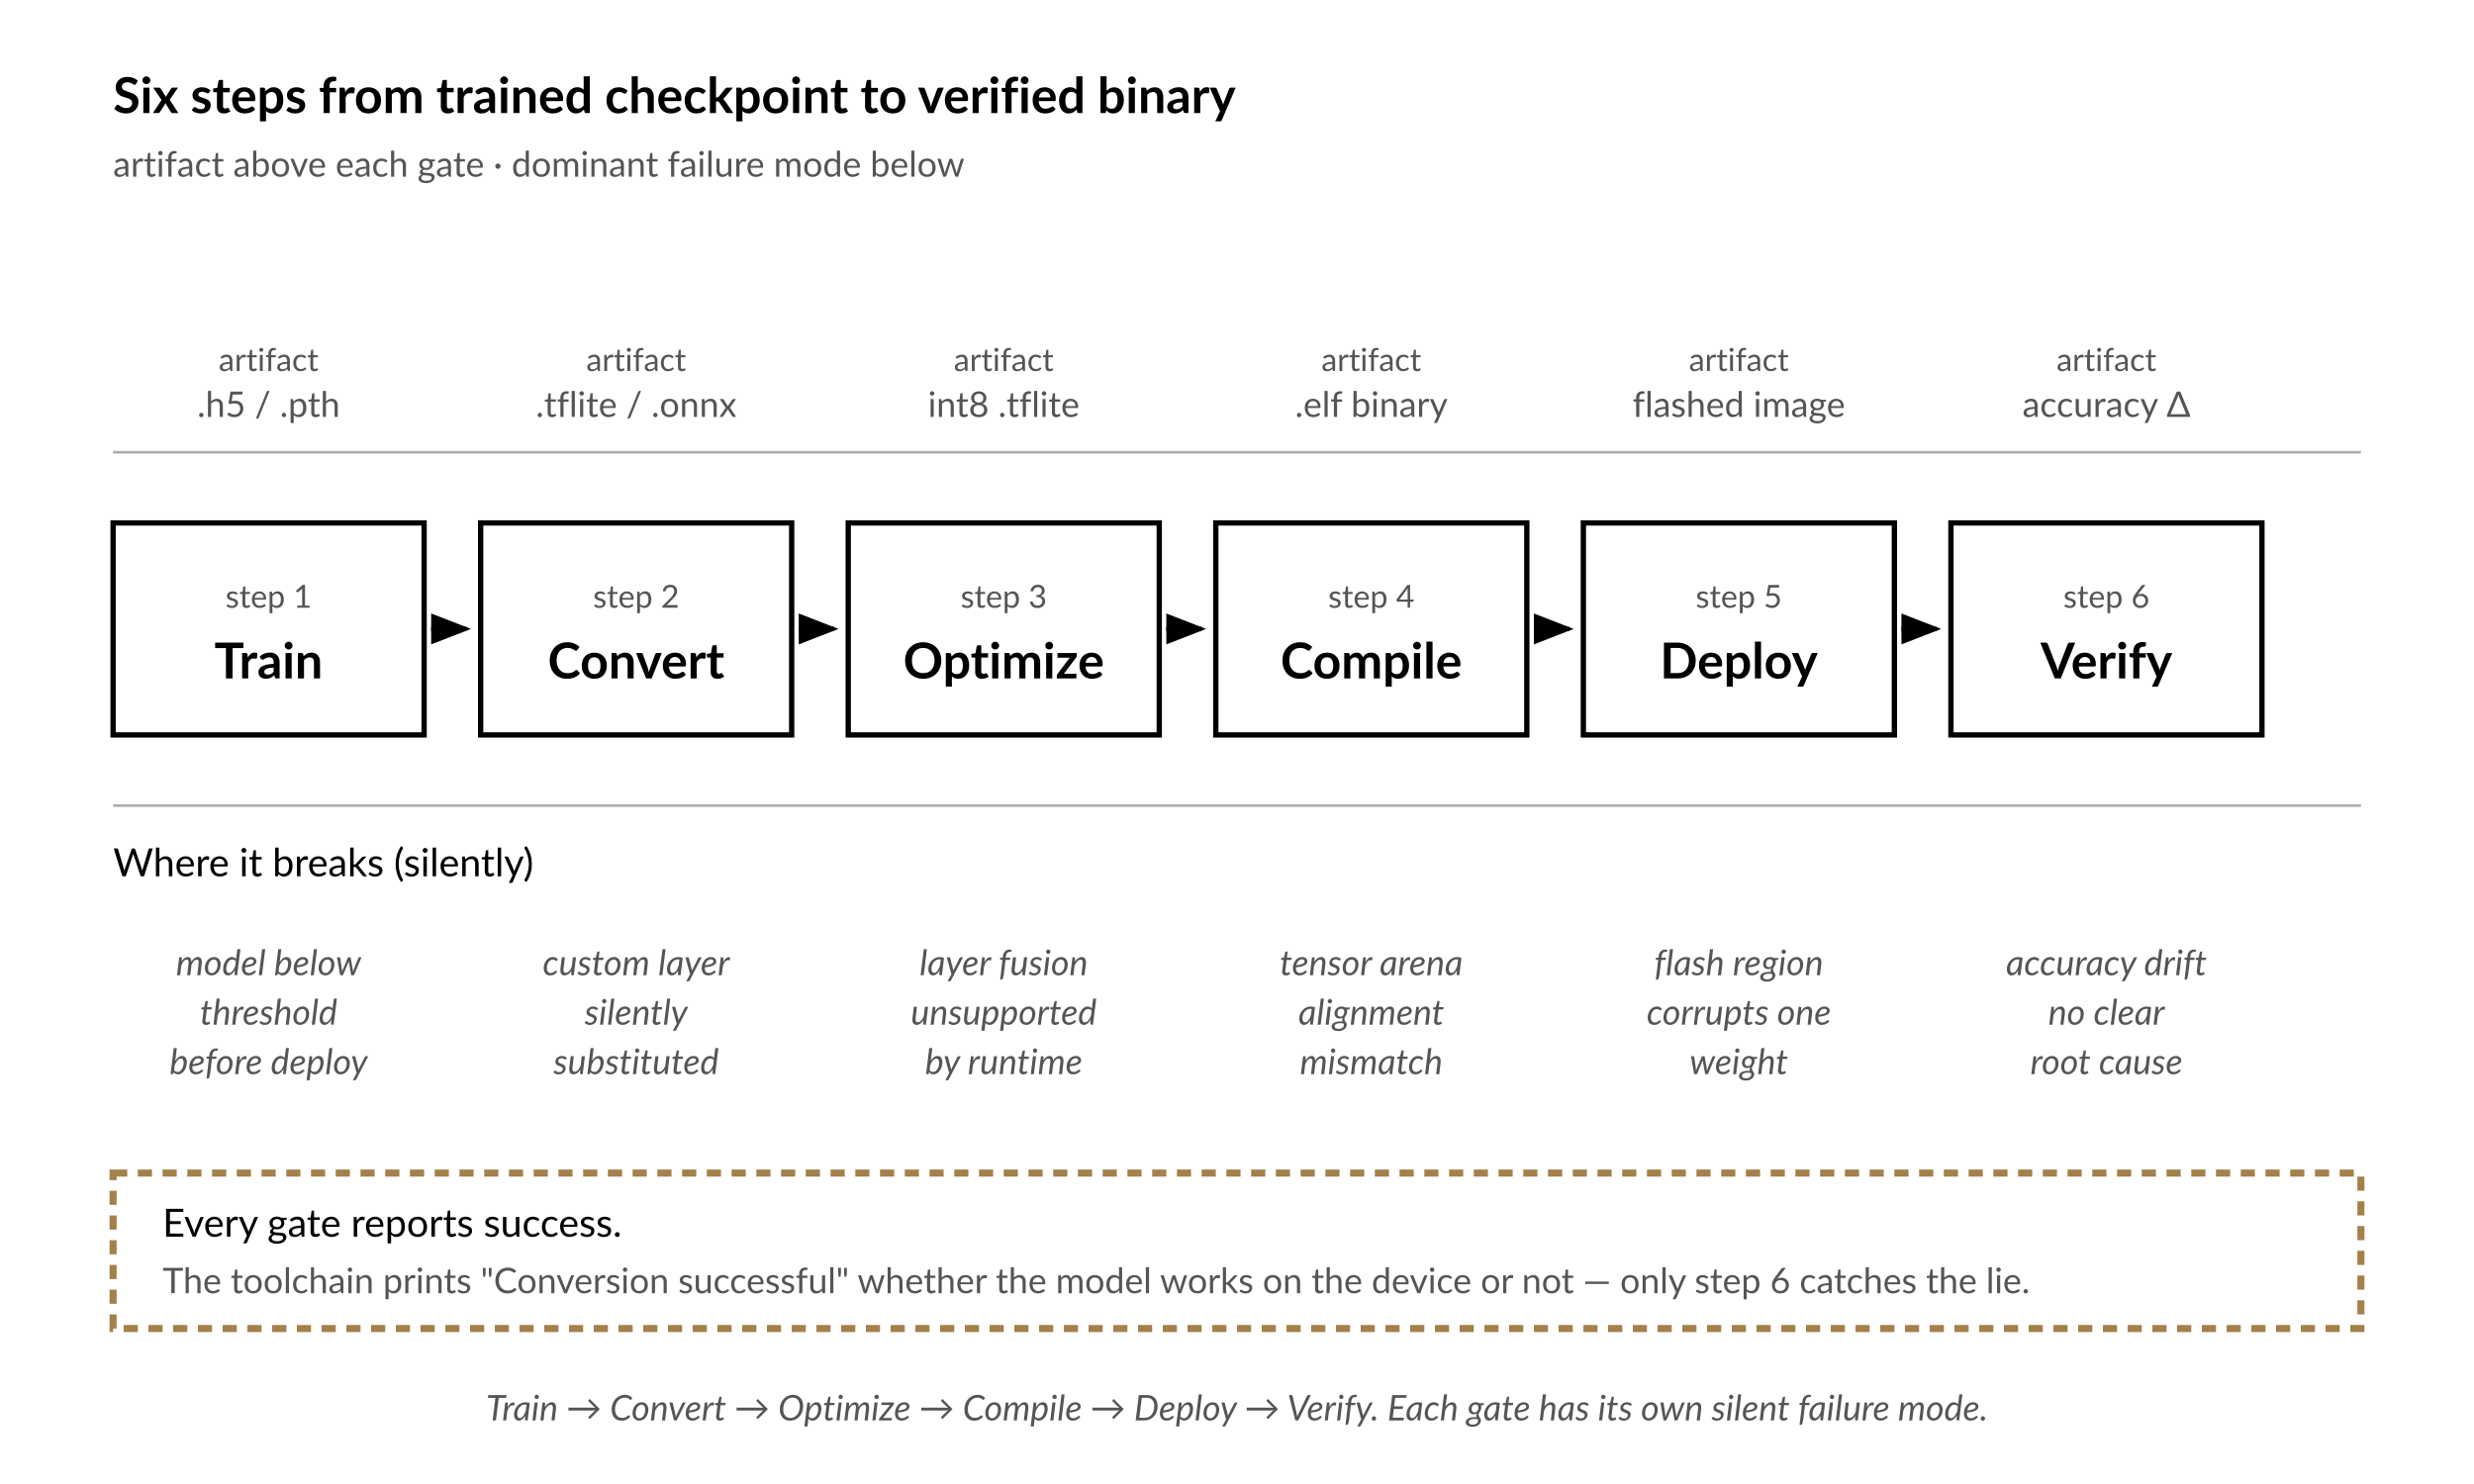
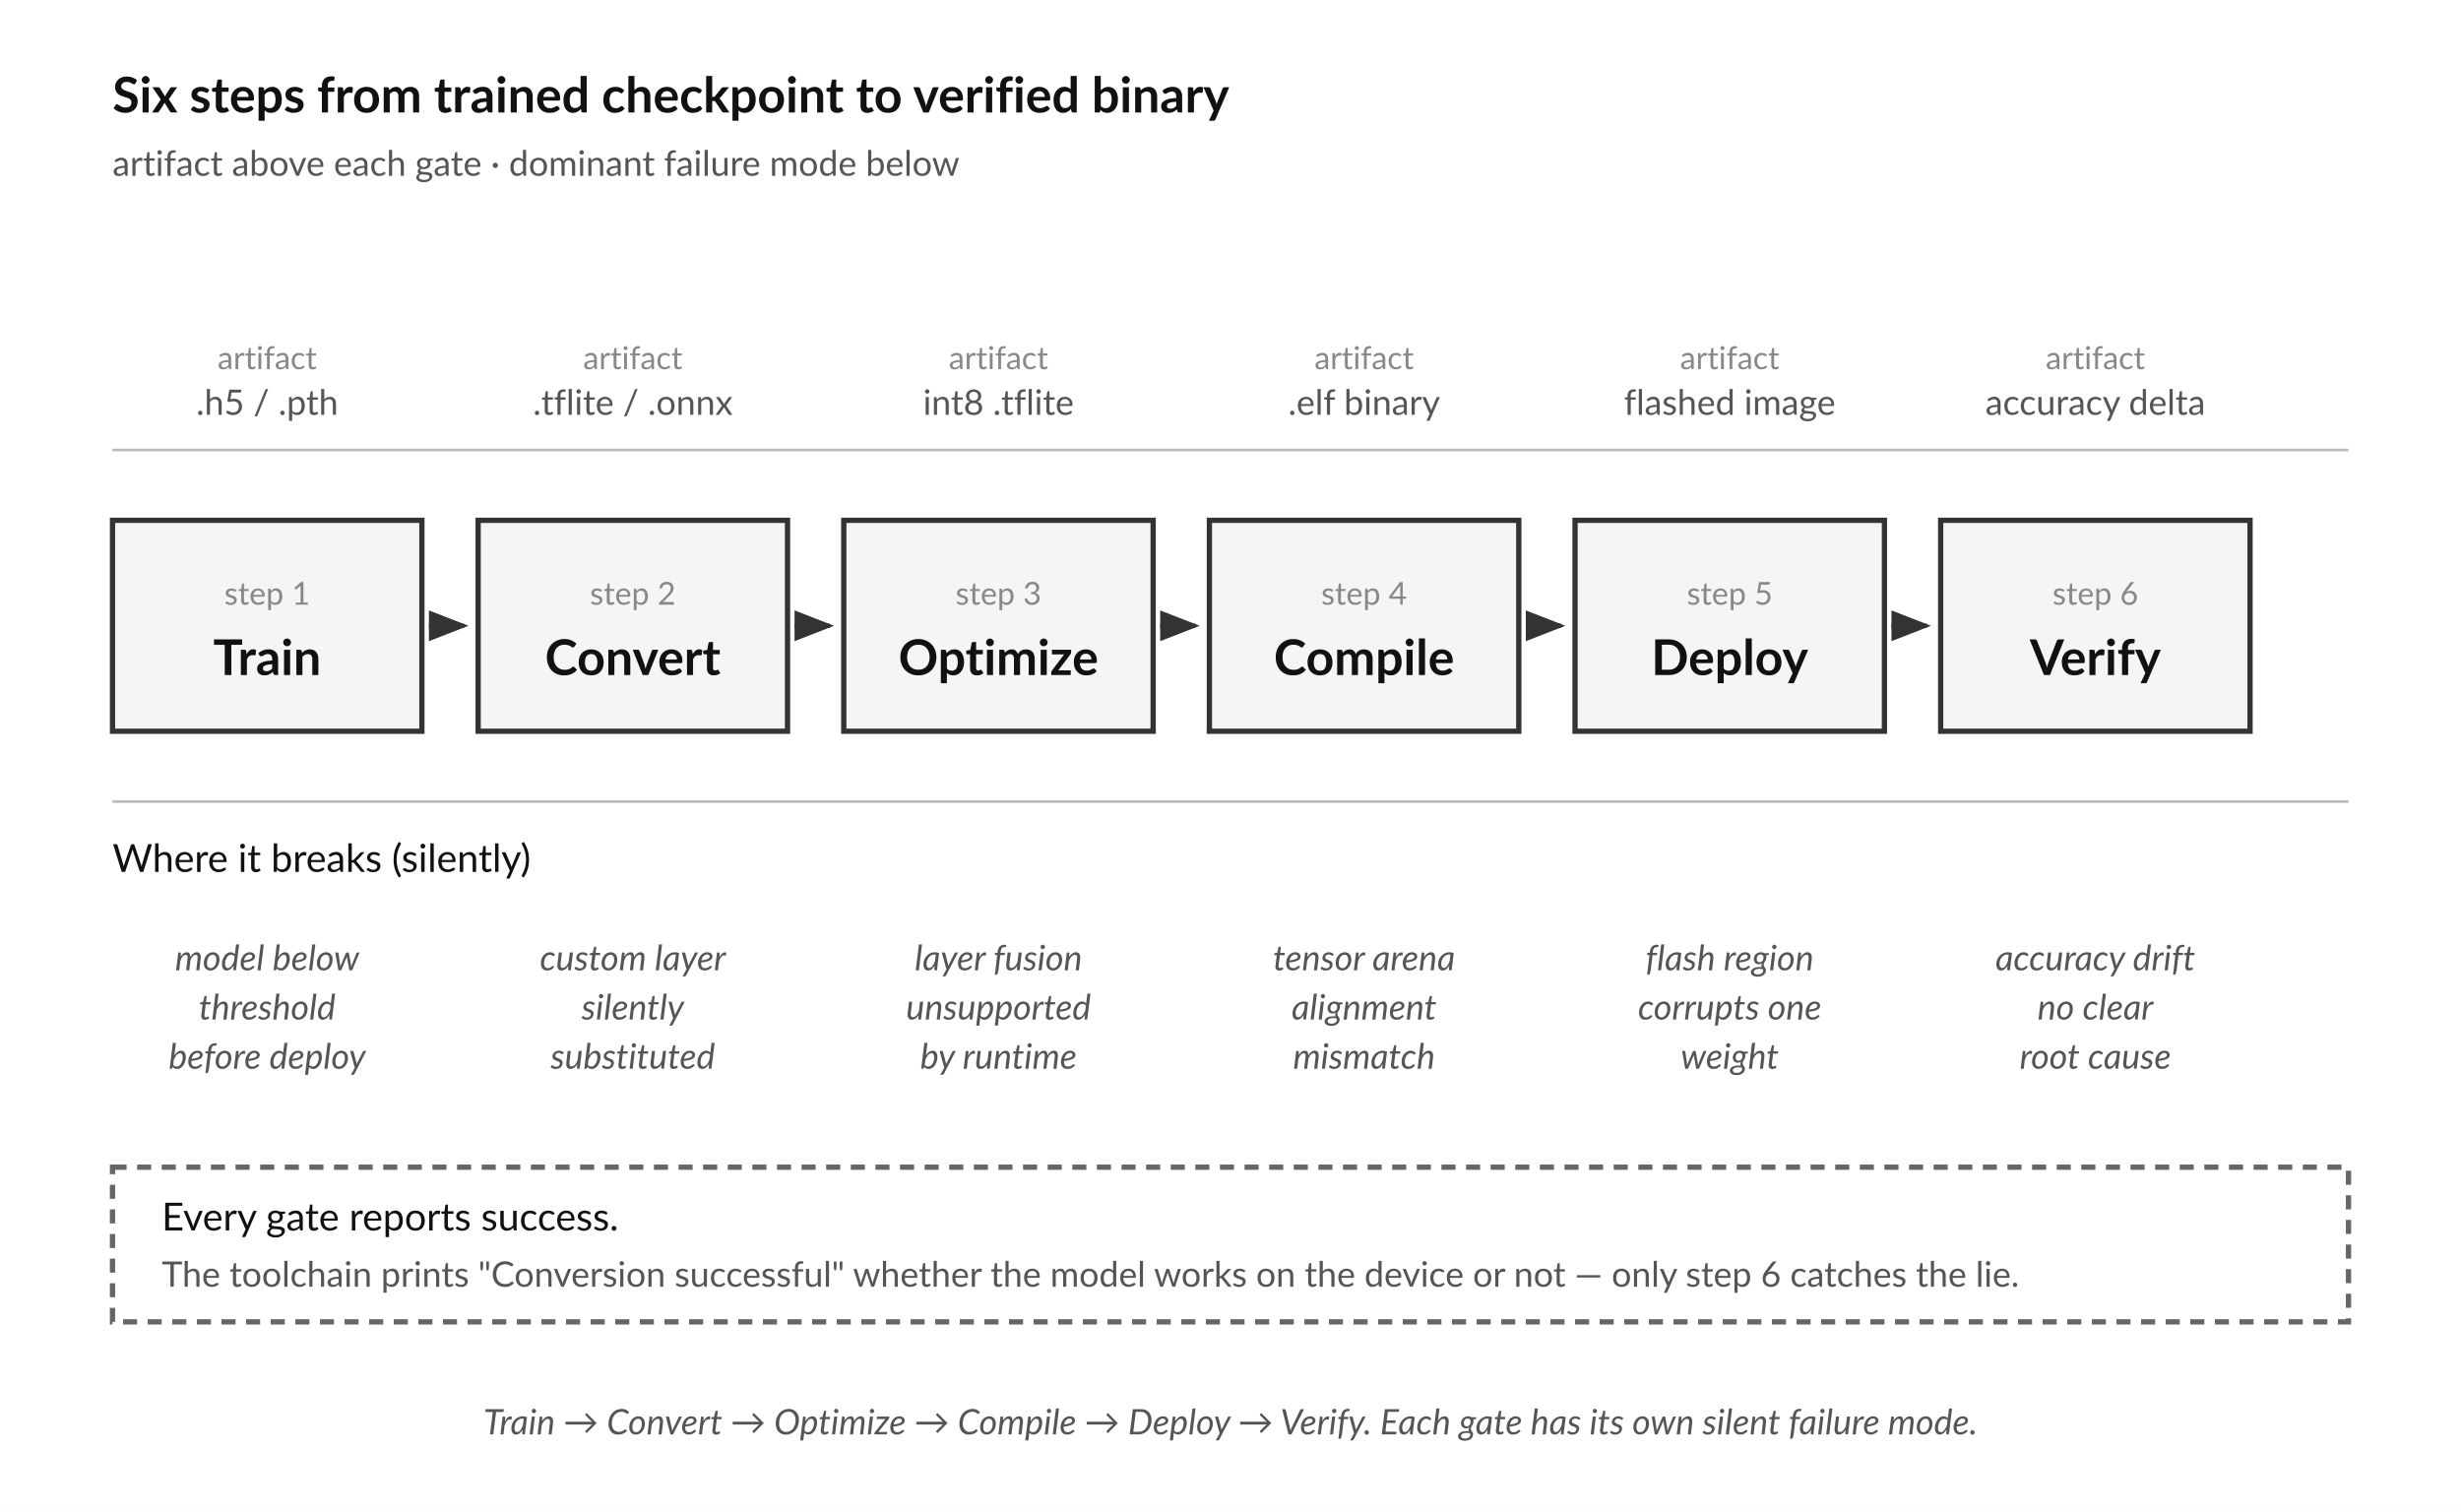
- <svg xmlns="http://www.w3.org/2000/svg" viewBox="0 0 700 420" role="img" aria-labelledby="t01 d01">
+ <svg xmlns="http://www.w3.org/2000/svg" viewBox="0 0 700 430" role="img" aria-labelledby="t01 d01">
  <defs>
    <style>
-       .ti { font-family: 'Real Head Pro', 'FF Real', Lato, sans-serif; font-size: 14px; font-weight: bold; fill: #000000; }
-       .lb { font-family: 'Real Head Pro', 'FF Real', Lato, sans-serif; font-size: 11px; fill: #000000; }
-       .sm { font-family: 'Real Head Pro', 'FF Real', Lato, sans-serif; font-size: 10px; fill: #555555; }
-       .fail { font-family: 'Real Head Pro', 'FF Real', Lato, sans-serif; font-size: 10px; font-style: italic; fill: #555555; }
-       .cap { font-family: 'Real Head Pro', 'FF Real', Lato, sans-serif; font-size: 10px; font-style: italic; fill: #555555; }
-       .stepnum { font-family: 'Real Head Pro', 'FF Real', Lato, sans-serif; font-size: 9px; fill: #555555; }
+       .ti { font-family: Lato, 'Helvetica Neue', Arial, sans-serif; font-size: 14px; font-weight: bold; fill: #111111; }
+       .lb { font-family: Lato, 'Helvetica Neue', Arial, sans-serif; font-size: 11px; fill: #111111; }
+       .sm { font-family: Lato, 'Helvetica Neue', Arial, sans-serif; font-size: 10px; fill: #555555; }
+       .fail { font-family: Lato, 'Helvetica Neue', Arial, sans-serif; font-size: 10px; font-style: italic; fill: #555555; }
+       .cap { font-family: Lato, 'Helvetica Neue', Arial, sans-serif; font-size: 10px; font-style: italic; fill: #555555; }
+       .stepnum { font-family: Lato, 'Helvetica Neue', Arial, sans-serif; font-size: 9px; fill: #888888; }
    </style>
    <marker id="ar" markerWidth="9" markerHeight="7" refX="8" refY="3.5" orient="auto">
-       <polygon points="0 0, 9 3.5, 0 7" fill="#000000" />
+       <polygon points="0 0, 9 3.5, 0 7" fill="#333333" />
    </marker>
  </defs>
-   <rect width="700" height="420" fill="#FFFFFF" />
+   <rect width="700" height="430" fill="#FFFFFF" />
  <text x="32" y="32" class="ti">Six steps from trained checkpoint to verified binary</text>
  <text x="32" y="50" class="sm">artifact above each gate · dominant failure mode below</text>
  <g class="sm">
    <text x="76" y="118" text-anchor="middle">.h5 / .pth</text>
    <text x="180" y="118" text-anchor="middle">.tflite / .onnx</text>
    <text x="284" y="118" text-anchor="middle">int8 .tflite</text>
    <text x="388" y="118" text-anchor="middle">.elf binary</text>
    <text x="492" y="118" text-anchor="middle">flashed image</text>
-     <text x="596" y="118" text-anchor="middle">accuracy Δ</text>
+     <text x="596" y="118" text-anchor="middle">accuracy delta</text>
  </g>
  <g class="stepnum">
    <text x="76" y="105" text-anchor="middle">artifact</text>
    <text x="180" y="105" text-anchor="middle">artifact</text>
    <text x="284" y="105" text-anchor="middle">artifact</text>
    <text x="388" y="105" text-anchor="middle">artifact</text>
    <text x="492" y="105" text-anchor="middle">artifact</text>
    <text x="596" y="105" text-anchor="middle">artifact</text>
  </g>
-   <line x1="32" y1="128" x2="668" y2="128" stroke="#ADADAD" stroke-width="0.75" />
-   <g>
-     <rect x="32" y="148" width="88" height="60" fill="#FFFFFF" stroke="#000000" stroke-width="1.5" />
-     <rect x="136" y="148" width="88" height="60" fill="#FFFFFF" stroke="#000000" stroke-width="1.5" />
-     <rect x="240" y="148" width="88" height="60" fill="#FFFFFF" stroke="#000000" stroke-width="1.5" />
-     <rect x="344" y="148" width="88" height="60" fill="#FFFFFF" stroke="#000000" stroke-width="1.5" />
-     <rect x="448" y="148" width="88" height="60" fill="#FFFFFF" stroke="#000000" stroke-width="1.5" />
-     <rect x="552" y="148" width="88" height="60" fill="#FFFFFF" stroke="#000000" stroke-width="1.5" />
-   </g>
-   <g>
-     <text x="76" y="172" text-anchor="middle" class="stepnum">step 1</text>
-     <text x="180" y="172" text-anchor="middle" class="stepnum">step 2</text>
-     <text x="284" y="172" text-anchor="middle" class="stepnum">step 3</text>
-     <text x="388" y="172" text-anchor="middle" class="stepnum">step 4</text>
-     <text x="492" y="172" text-anchor="middle" class="stepnum">step 5</text>
-     <text x="596" y="172" text-anchor="middle" class="stepnum">step 6</text>
-     <text x="76" y="192" text-anchor="middle" class="ti">Train</text>
-     <text x="180" y="192" text-anchor="middle" class="ti">Convert</text>
-     <text x="284" y="192" text-anchor="middle" class="ti">Optimize</text>
-     <text x="388" y="192" text-anchor="middle" class="ti">Compile</text>
-     <text x="492" y="192" text-anchor="middle" class="ti">Deploy</text>
-     <text x="596" y="192" text-anchor="middle" class="ti">Verify</text>
-   </g>
-   <g>
-     <line x1="122" y1="178" x2="132" y2="178" stroke="#000000" stroke-width="1.25" marker-end="url(#ar)" />
-     <line x1="226" y1="178" x2="236" y2="178" stroke="#000000" stroke-width="1.25" marker-end="url(#ar)" />
-     <line x1="330" y1="178" x2="340" y2="178" stroke="#000000" stroke-width="1.25" marker-end="url(#ar)" />
-     <line x1="434" y1="178" x2="444" y2="178" stroke="#000000" stroke-width="1.25" marker-end="url(#ar)" />
-     <line x1="538" y1="178" x2="548" y2="178" stroke="#000000" stroke-width="1.25" marker-end="url(#ar)" />
-   </g>
-   <line x1="32" y1="228" x2="668" y2="228" stroke="#ADADAD" stroke-width="0.75" />
+   <line x1="32" y1="128" x2="668" y2="128" stroke="#BBBBBB" stroke-width="0.75" />
+   <rect x="32" y="148" width="88" height="60" fill="#F5F5F5" stroke="#333333" stroke-width="1.5" />
+   <rect x="136" y="148" width="88" height="60" fill="#F5F5F5" stroke="#333333" stroke-width="1.5" />
+   <rect x="240" y="148" width="88" height="60" fill="#F5F5F5" stroke="#333333" stroke-width="1.5" />
+   <rect x="344" y="148" width="88" height="60" fill="#F5F5F5" stroke="#333333" stroke-width="1.5" />
+   <rect x="448" y="148" width="88" height="60" fill="#F5F5F5" stroke="#333333" stroke-width="1.5" />
+   <rect x="552" y="148" width="88" height="60" fill="#F5F5F5" stroke="#333333" stroke-width="1.5" />
+   <text x="76" y="172" text-anchor="middle" class="stepnum">step 1</text>
+   <text x="180" y="172" text-anchor="middle" class="stepnum">step 2</text>
+   <text x="284" y="172" text-anchor="middle" class="stepnum">step 3</text>
+   <text x="388" y="172" text-anchor="middle" class="stepnum">step 4</text>
+   <text x="492" y="172" text-anchor="middle" class="stepnum">step 5</text>
+   <text x="596" y="172" text-anchor="middle" class="stepnum">step 6</text>
+   <text x="76" y="192" text-anchor="middle" class="ti">Train</text>
+   <text x="180" y="192" text-anchor="middle" class="ti">Convert</text>
+   <text x="284" y="192" text-anchor="middle" class="ti">Optimize</text>
+   <text x="388" y="192" text-anchor="middle" class="ti">Compile</text>
+   <text x="492" y="192" text-anchor="middle" class="ti">Deploy</text>
+   <text x="596" y="192" text-anchor="middle" class="ti">Verify</text>
+   <line x1="122" y1="178" x2="132" y2="178" stroke="#333333" stroke-width="1.25" marker-end="url(#ar)" />
+   <line x1="226" y1="178" x2="236" y2="178" stroke="#333333" stroke-width="1.25" marker-end="url(#ar)" />
+   <line x1="330" y1="178" x2="340" y2="178" stroke="#333333" stroke-width="1.25" marker-end="url(#ar)" />
+   <line x1="434" y1="178" x2="444" y2="178" stroke="#333333" stroke-width="1.25" marker-end="url(#ar)" />
+   <line x1="538" y1="178" x2="548" y2="178" stroke="#333333" stroke-width="1.25" marker-end="url(#ar)" />
+   <line x1="32" y1="228" x2="668" y2="228" stroke="#BBBBBB" stroke-width="0.75" />
  <text x="32" y="248" class="lb">Where it breaks (silently)</text>
  <g class="fail">
    <text x="76" y="276" text-anchor="middle">model below</text>
    <text x="76" y="290" text-anchor="middle">threshold</text>
    <text x="76" y="304" text-anchor="middle">before deploy</text>
    <text x="180" y="276" text-anchor="middle">custom layer</text>
    <text x="180" y="290" text-anchor="middle">silently</text>
    <text x="180" y="304" text-anchor="middle">substituted</text>
    <text x="284" y="276" text-anchor="middle">layer fusion</text>
    <text x="284" y="290" text-anchor="middle">unsupported</text>
    <text x="284" y="304" text-anchor="middle">by runtime</text>
    <text x="388" y="276" text-anchor="middle">tensor arena</text>
    <text x="388" y="290" text-anchor="middle">alignment</text>
    <text x="388" y="304" text-anchor="middle">mismatch</text>
    <text x="492" y="276" text-anchor="middle">flash region</text>
    <text x="492" y="290" text-anchor="middle">corrupts one</text>
    <text x="492" y="304" text-anchor="middle">weight</text>
    <text x="596" y="276" text-anchor="middle">accuracy drift</text>
    <text x="596" y="290" text-anchor="middle">no clear</text>
    <text x="596" y="304" text-anchor="middle">root cause</text>
  </g>
-   <rect x="32" y="332" width="636" height="44" fill="none" stroke="#A4804A" stroke-width="2" stroke-dasharray="4 3" />
+   <rect x="32" y="332" width="636" height="44" fill="none" stroke="#666666" stroke-width="1.5" stroke-dasharray="4 3" />
  <text x="46" y="350" class="lb">Every gate reports success.</text>
  <text x="46" y="366" class="sm">The toolchain prints "Conversion successful" whether the model works on the device or not — only step 6 catches the lie.</text>
-   <text x="350" y="402" text-anchor="middle" class="cap">Train → Convert → Optimize → Compile → Deploy → Verify. Each gate has its own silent failure mode.</text>
+   <text x="350" y="408" text-anchor="middle" class="cap">Train → Convert → Optimize → Compile → Deploy → Verify. Each gate has its own silent failure mode.</text>
</svg>
